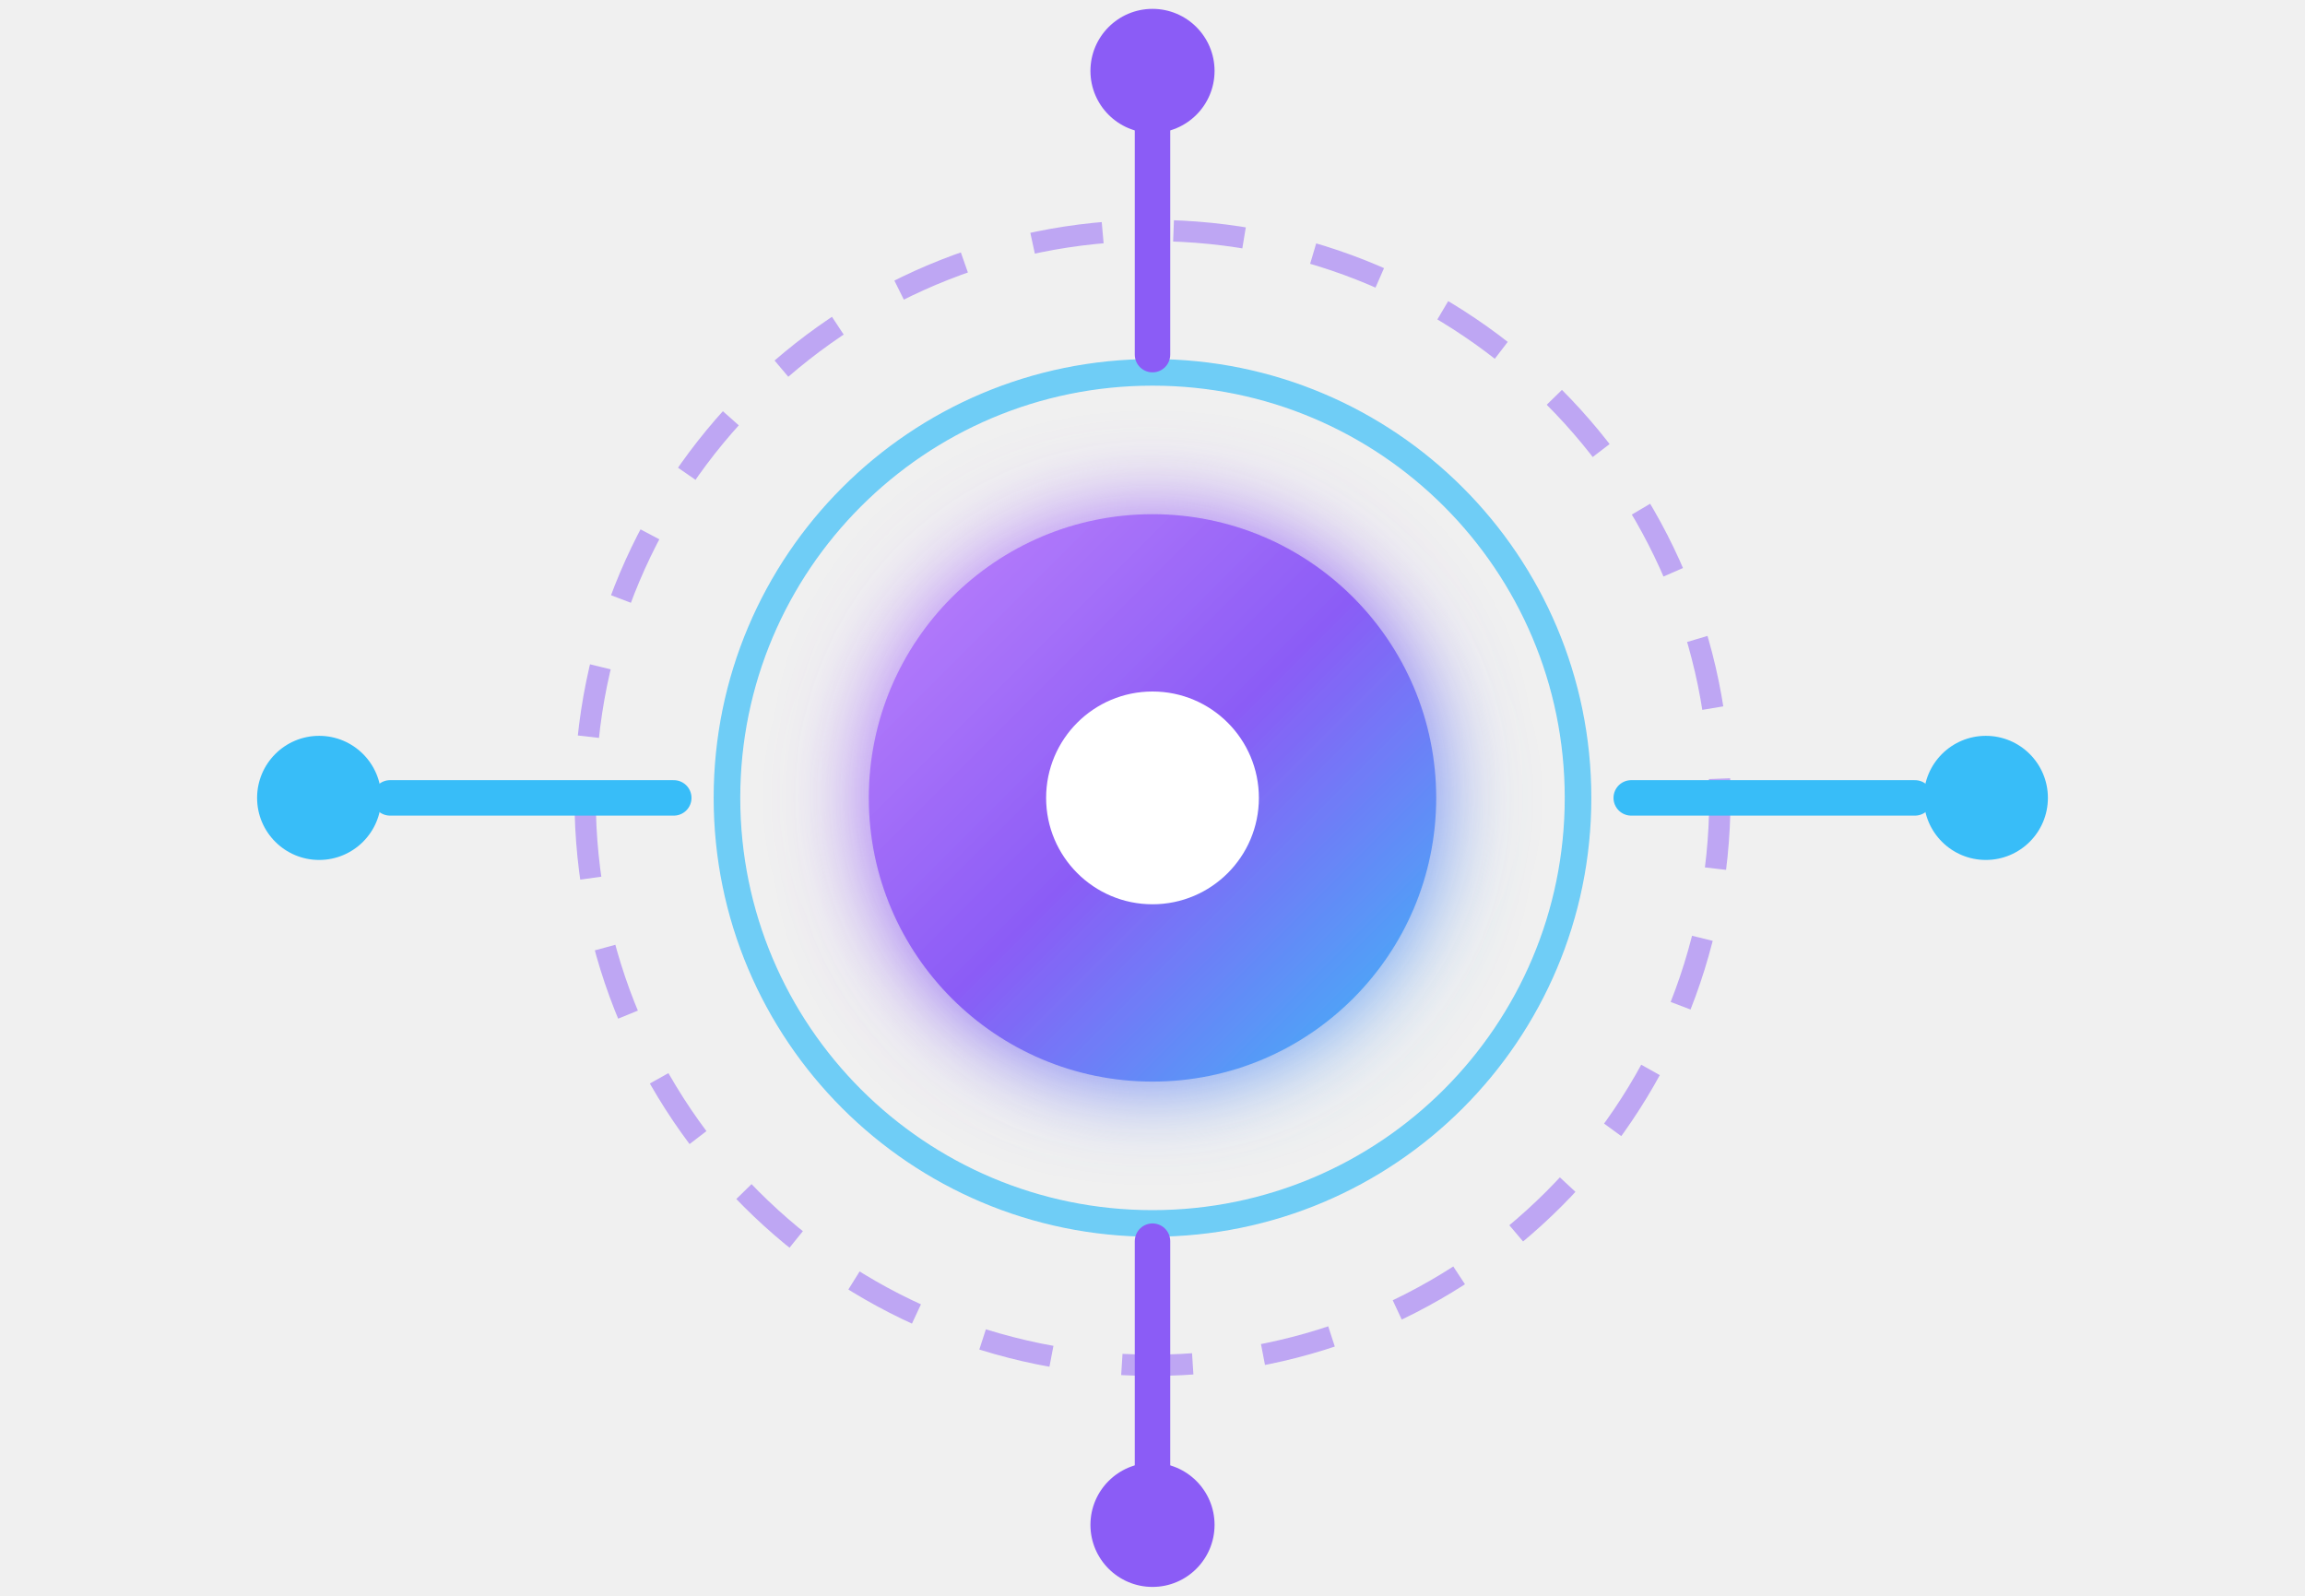
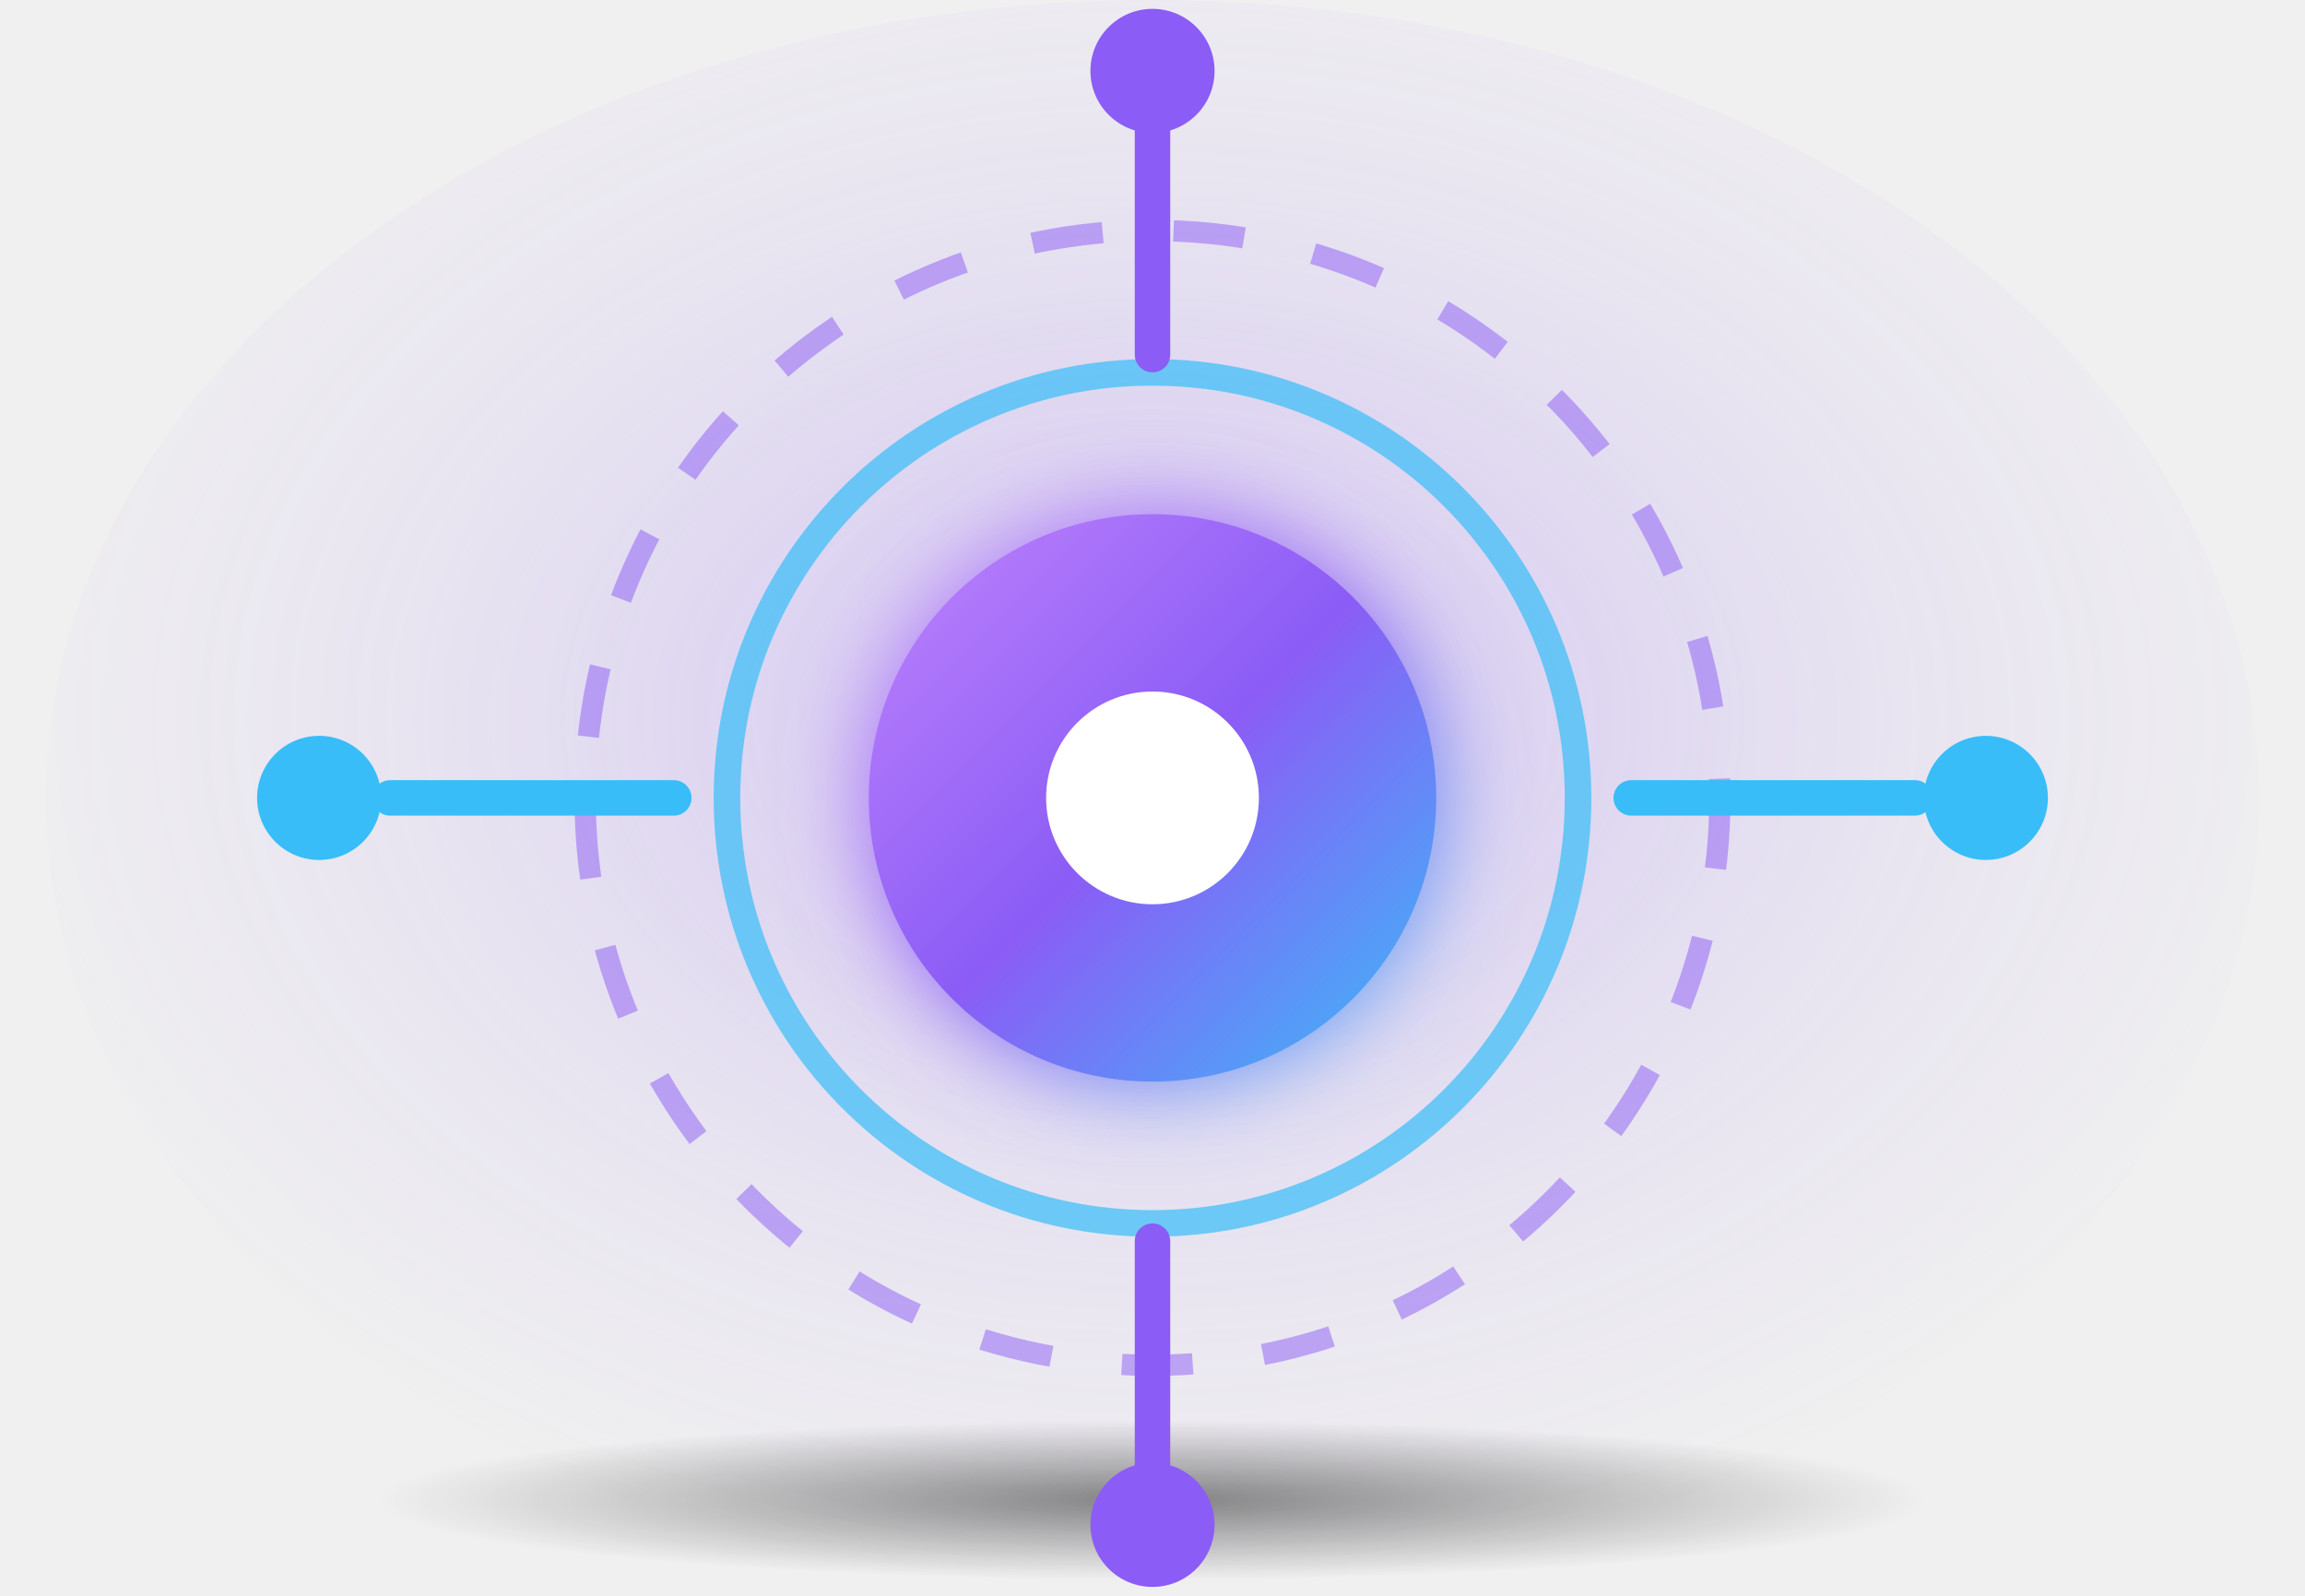
<svg xmlns="http://www.w3.org/2000/svg" viewBox="0 0 130 90" fill="none">
  <defs>
    <linearGradient id="ai-serv-core" x1="0" y1="0" x2="1" y2="1">
      <stop offset="0%" stop-color="#c084fc" />
      <stop offset="50%" stop-color="#8b5cf6" />
      <stop offset="100%" stop-color="#38bdf8" />
    </linearGradient>
    <filter id="glow-purple-serv" x="-20%" y="-20%" width="140%" height="140%">
      <feGaussianBlur stdDeviation="2.5" result="blur" />
      <feMerge>
        <feMergeNode in="blur" />
        <feMergeNode in="SourceGraphic" />
      </feMerge>
    </filter>
  </defs>
+   <defs>
+     <radialGradient id="el8-stage-halo-service_ai" cx="50%" cy="45%" r="55%">
+       <stop offset="0%" stop-color="#8b5cf6" stop-opacity="0.30" />
+       <stop offset="60%" stop-color="#8b5cf6" stop-opacity="0.08" />
+       <stop offset="100%" stop-color="#8b5cf6" stop-opacity="0" />
+     </radialGradient>
+     <radialGradient id="el8-stage-floor-service_ai" cx="50%" cy="50%" r="50%">
+       <stop offset="0%" stop-color="#000" stop-opacity="0.45" />
+       <stop offset="100%" stop-color="#000" stop-opacity="0" />
+     </radialGradient>
+   </defs>
+   <g class="el8-stage" aria-hidden="true">
+     <ellipse cx="65" cy="45" rx="62.4" ry="45" fill="url(#el8-stage-halo-service_ai)" />
+     <ellipse cx="65" cy="84.6" rx="44.2" ry="4.5" fill="url(#el8-stage-floor-service_ai)" />
+   </g>
  <circle cx="65" cy="45" r="32" stroke="#8b5cf6" stroke-width="1.2" stroke-dasharray="4 4" opacity="0.5" />
  <circle cx="65" cy="45" r="24" stroke="#38bdf8" stroke-width="1.5" opacity="0.7" />
  <circle cx="65" cy="45" r="16" fill="url(#ai-serv-core)" filter="url(#glow-purple-serv)" />
  <circle cx="65" cy="45" r="6" fill="#ffffff" />
  <line x1="22" y1="45" x2="38" y2="45" stroke="#38bdf8" stroke-width="2" stroke-linecap="round" />
  <line x1="92" y1="45" x2="108" y2="45" stroke="#38bdf8" stroke-width="2" stroke-linecap="round" />
  <line x1="65" y1="5" x2="65" y2="20" stroke="#8b5cf6" stroke-width="2" stroke-linecap="round" />
  <line x1="65" y1="70" x2="65" y2="85" stroke="#8b5cf6" stroke-width="2" stroke-linecap="round" />
  <circle cx="18" cy="45" r="3.5" fill="#38bdf8" />
  <circle cx="112" cy="45" r="3.5" fill="#38bdf8" />
  <circle cx="65" cy="4" r="3.5" fill="#8b5cf6" />
  <circle cx="65" cy="86" r="3.5" fill="#8b5cf6" />
</svg>
